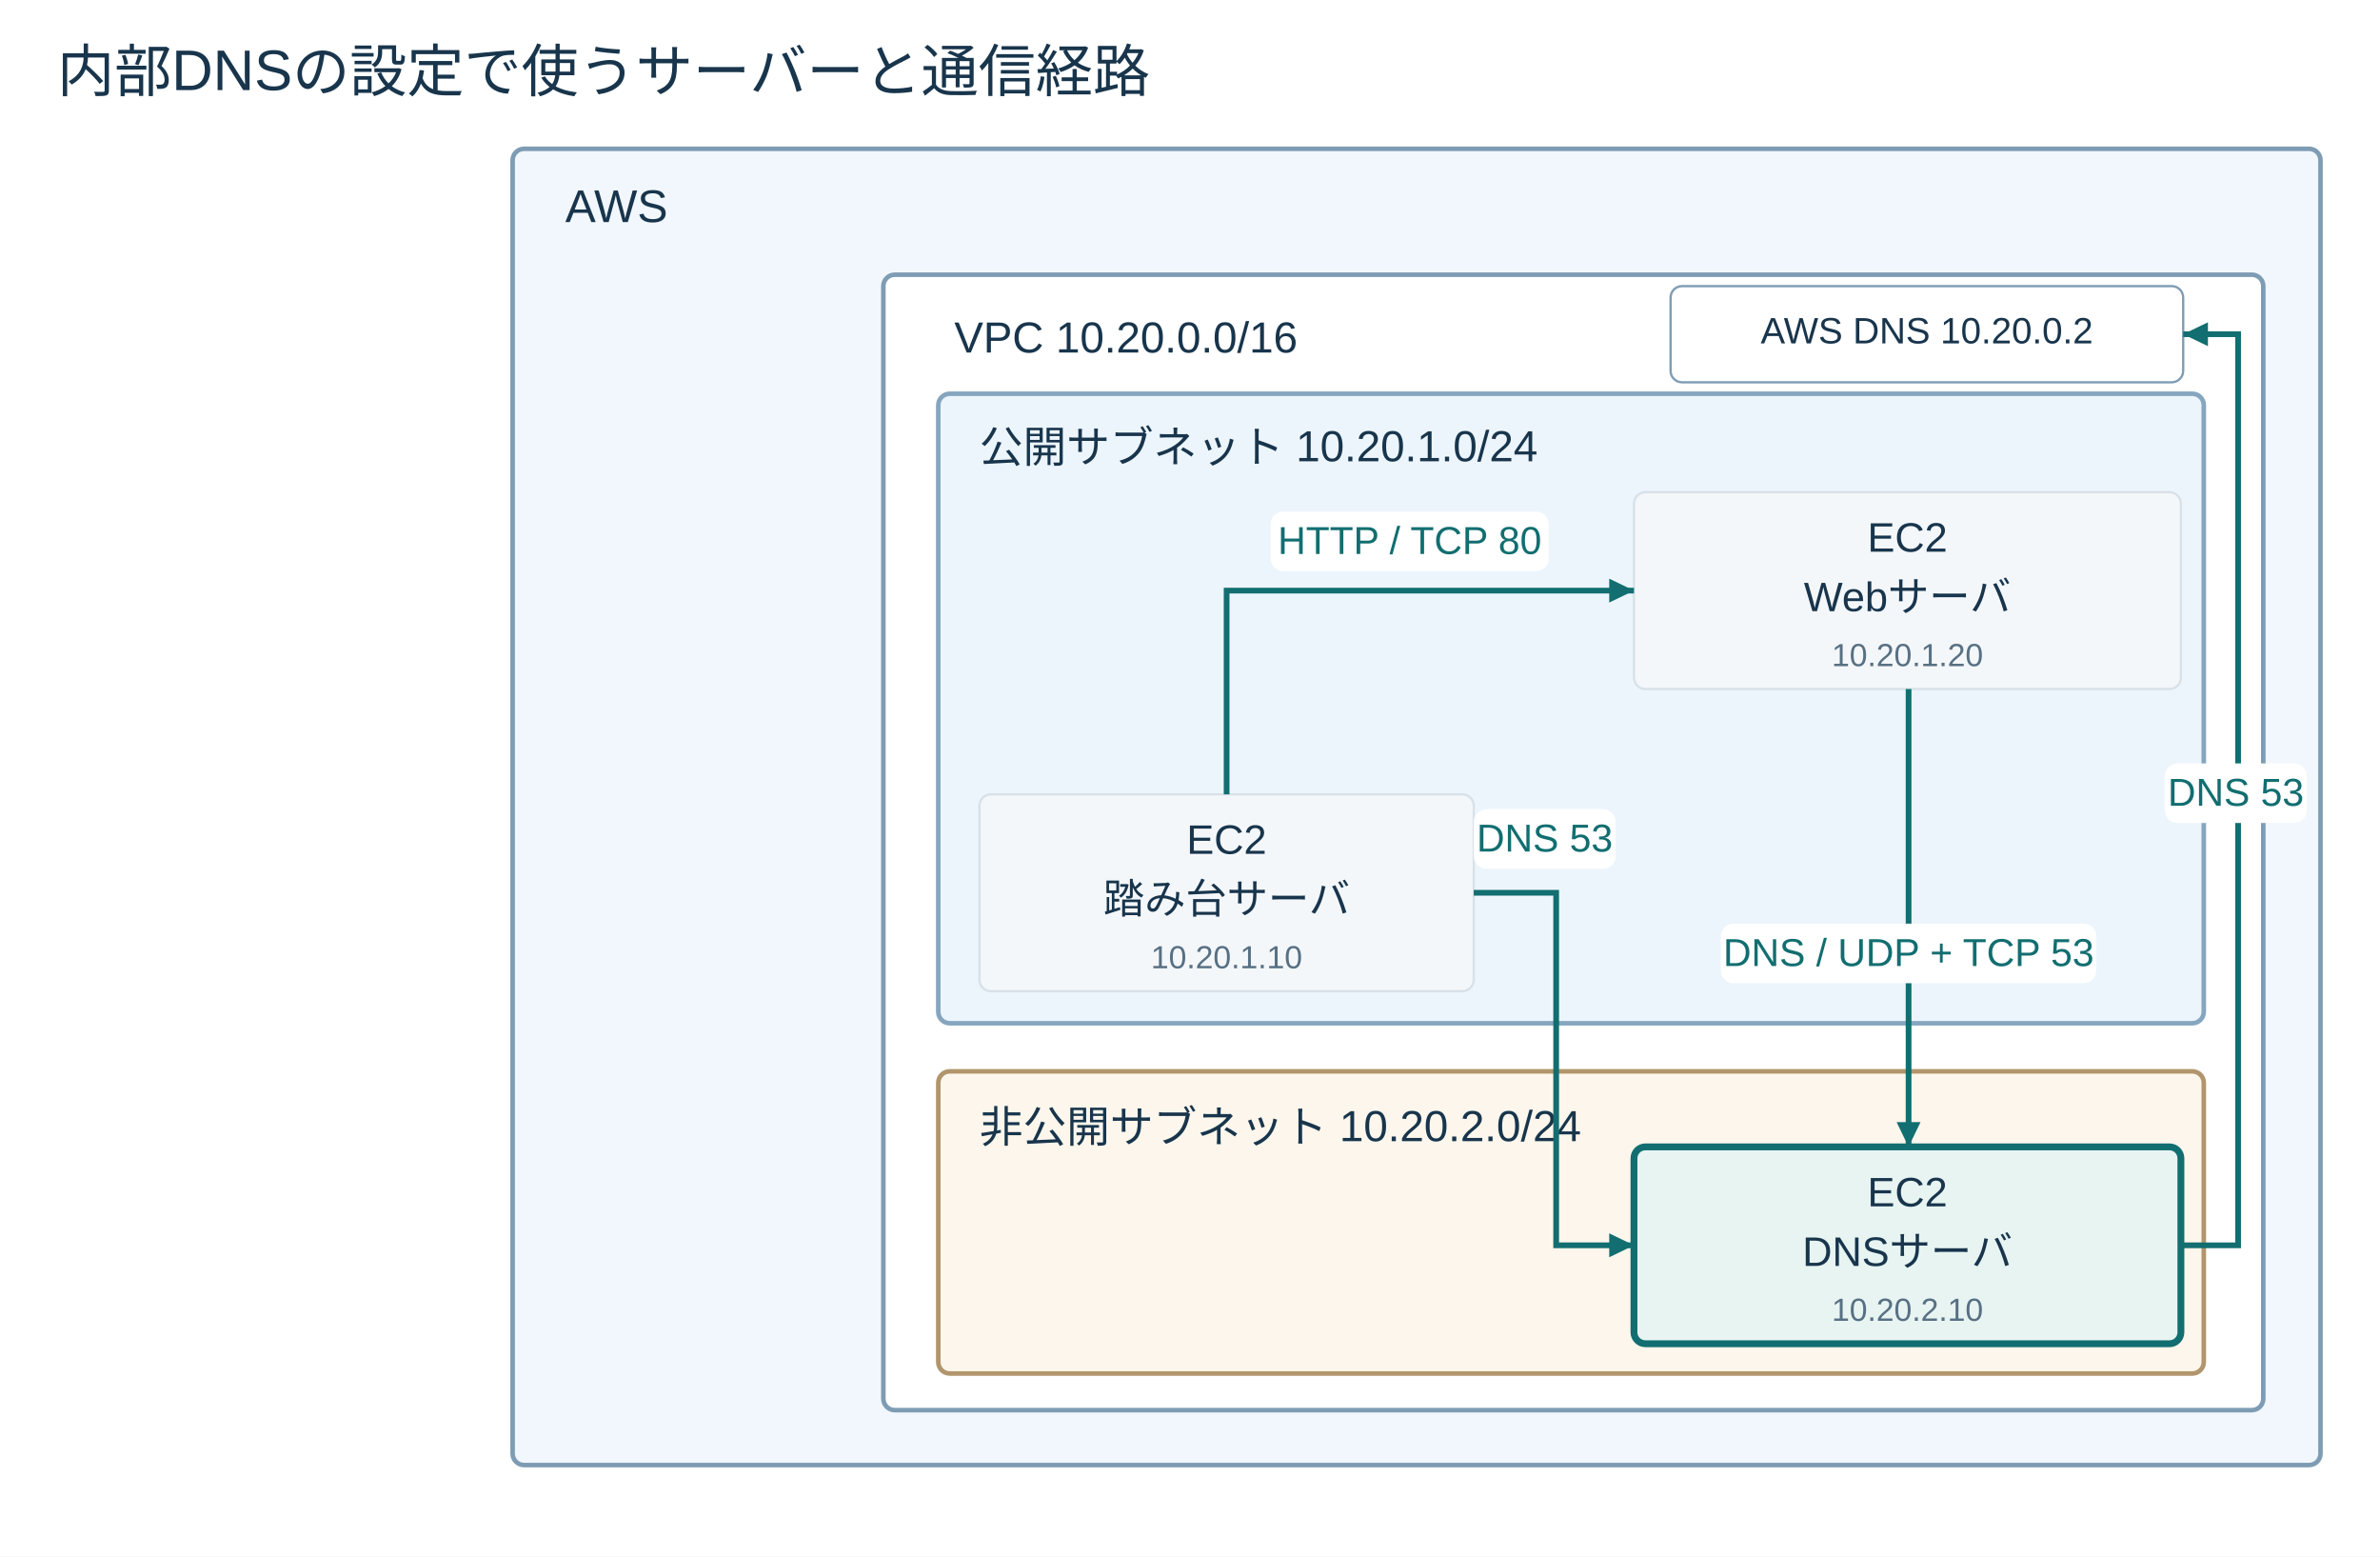
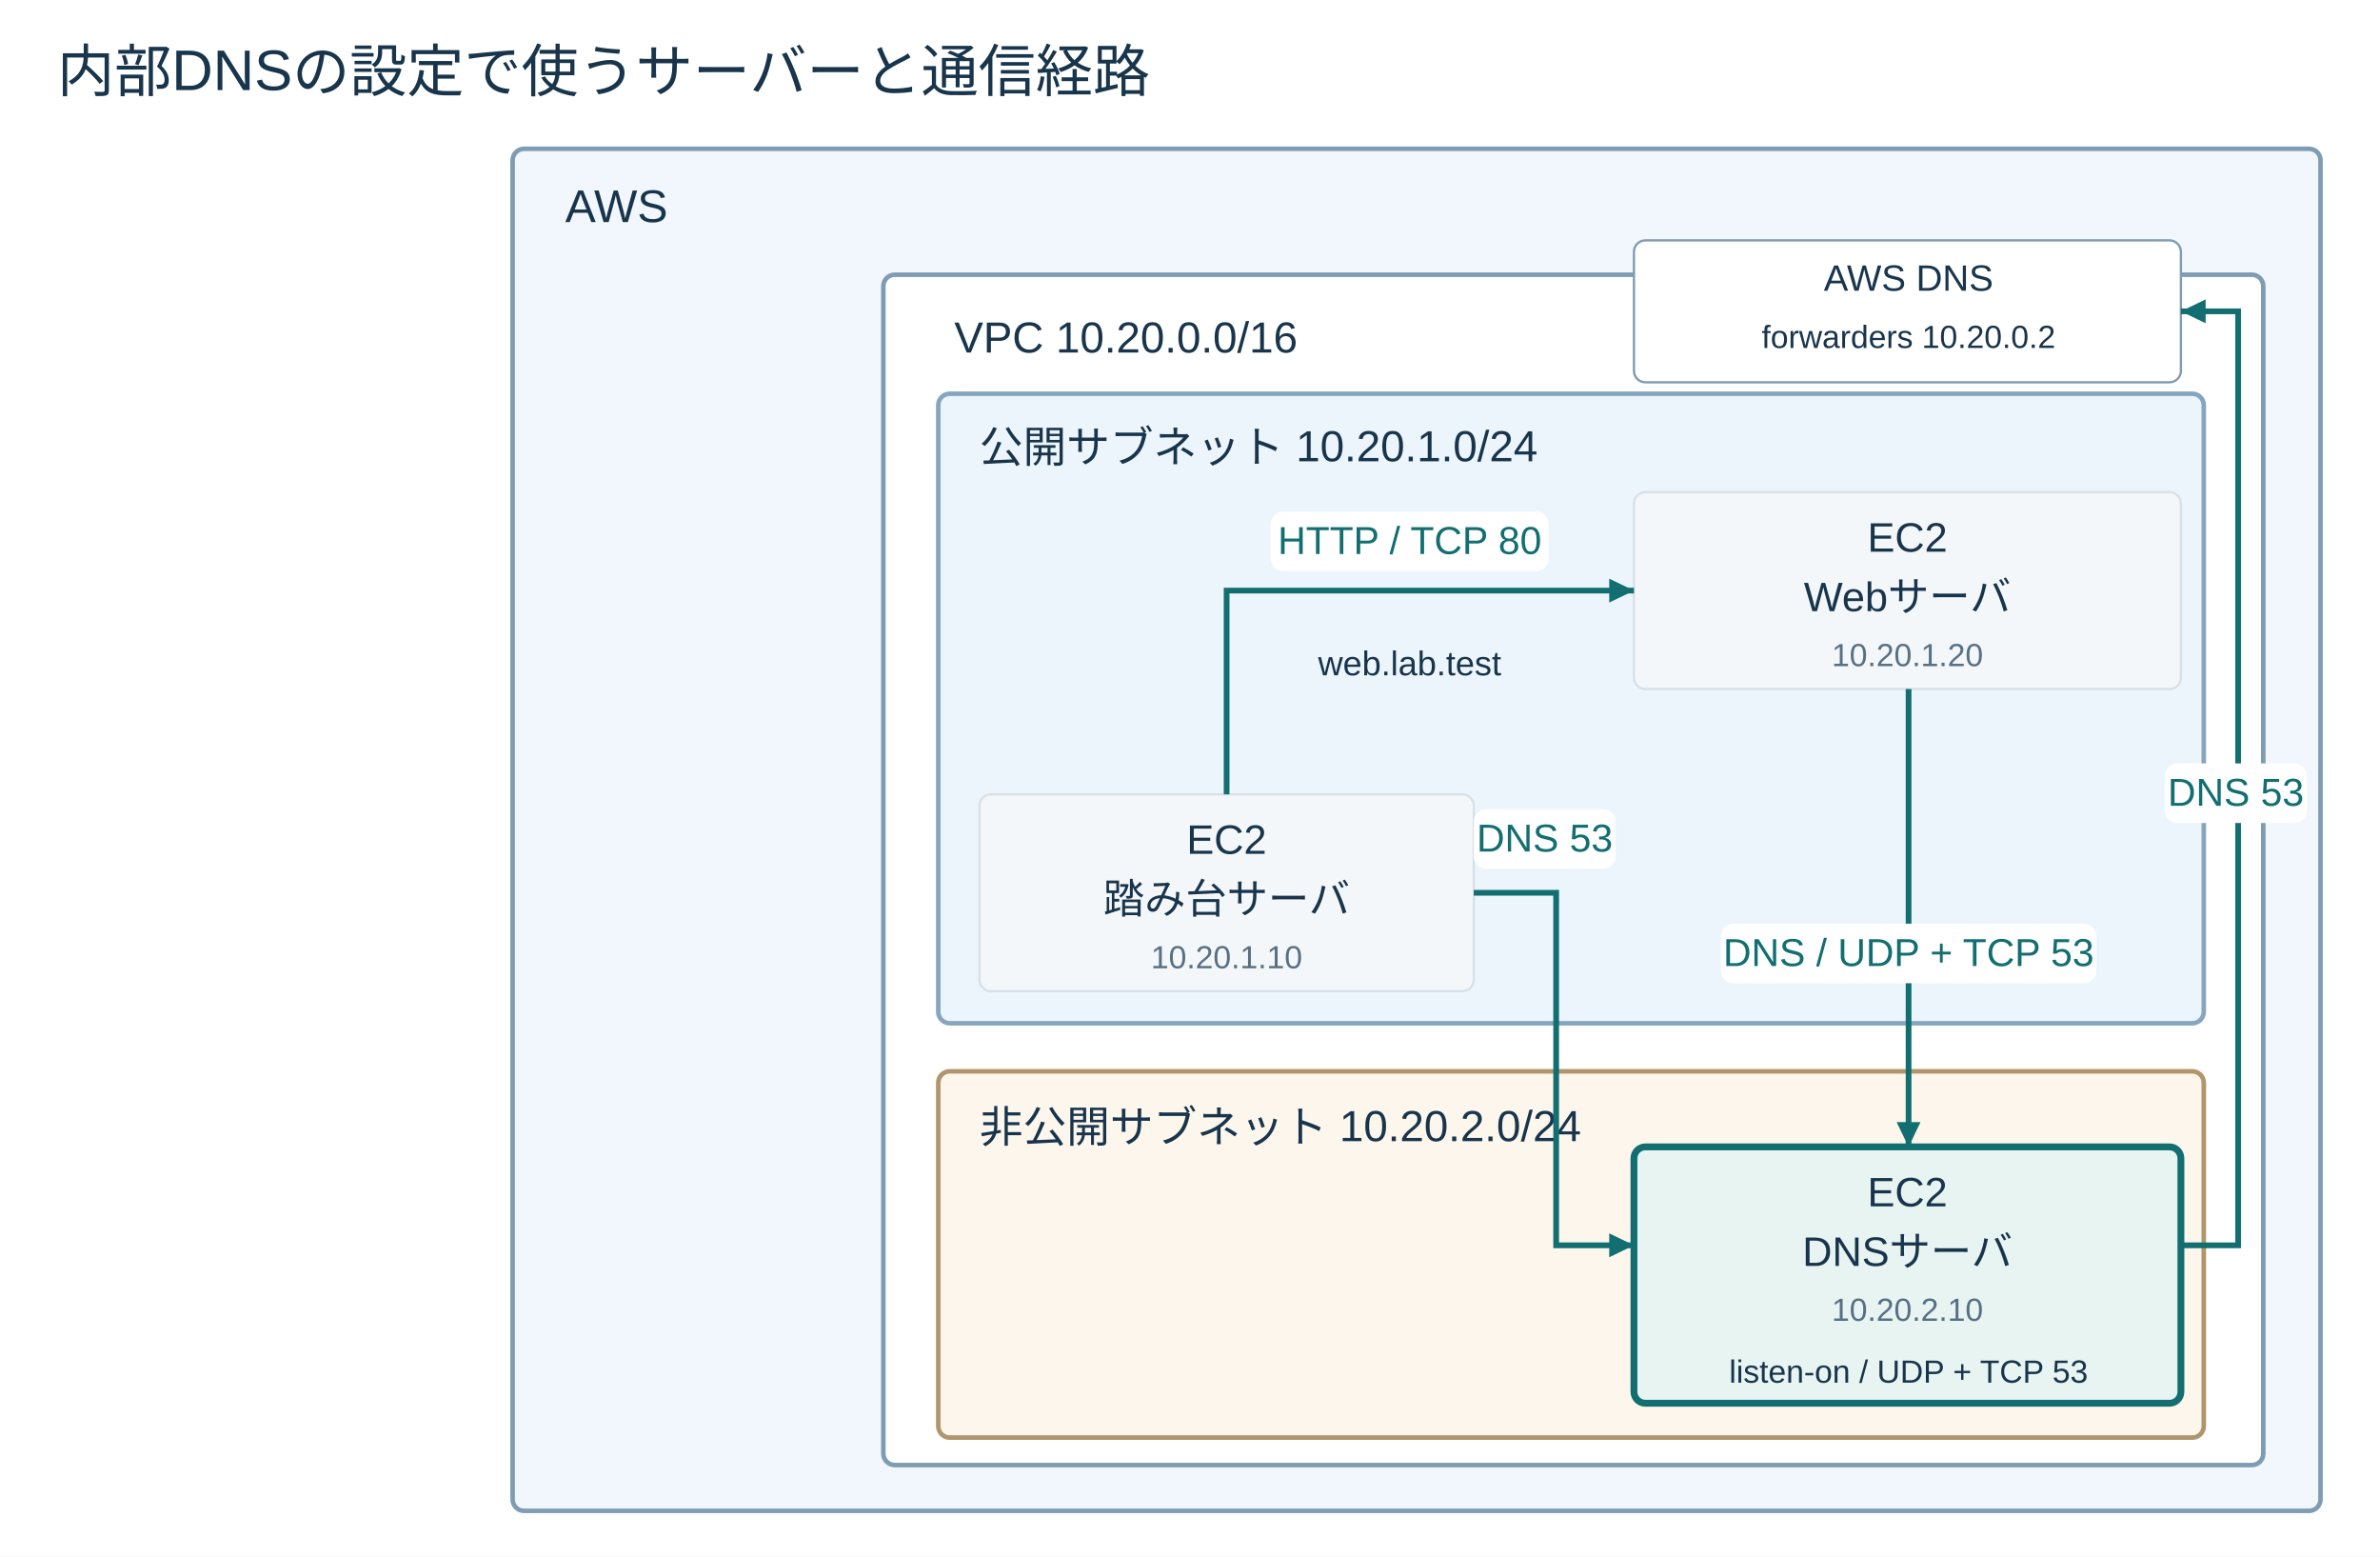
<svg xmlns="http://www.w3.org/2000/svg" width="1040" height="680" viewBox="0 0 1040 680" role="img">
  <rect width="1040" height="680" fill="white" />
  <text x="25" y="40" font-size="25" font-family="Arial,MS Gothic,sans-serif" fill="#18354c">内部DNSの設定で使うサーバーと通信経路</text>
-   <rect x="224" y="65" width="790" height="575" rx="5" fill="#f1f7fc" stroke="#7e9cb3" stroke-width="2" />
+   <rect x="224" y="65" width="790" height="595" rx="5" fill="#f1f7fc" stroke="#7e9cb3" stroke-width="2" />
  <text x="247" y="97" font-size="20" font-family="Arial,MS Gothic,sans-serif" fill="#18354c">AWS</text>
-   <rect x="386" y="120" width="603" height="496" rx="5" fill="white" stroke="#7e9cb3" stroke-width="2" />
+   <rect x="386" y="120" width="603" height="520" rx="5" fill="white" stroke="#7e9cb3" stroke-width="2" />
  <text x="417" y="154" font-size="19" font-family="Arial,MS Gothic,sans-serif" fill="#18354c">VPC  10.20.0.0/16</text>
  <rect x="410" y="172" width="553" height="275" rx="5" fill="#edf5fc" stroke="#86a6bf" stroke-width="2" />
  <text x="428" y="202" font-size="19" font-family="Arial,MS Gothic,sans-serif" fill="#18354c">公開サブネット  10.20.1.0/24</text>
-   <rect x="410" y="468" width="553" height="132" rx="5" fill="#fcf6ec" stroke="#b1956c" stroke-width="2" />
+   <rect x="410" y="468" width="553" height="160" rx="5" fill="#fcf6ec" stroke="#b1956c" stroke-width="2" />
  <text x="428" y="499" font-size="19" font-family="Arial,MS Gothic,sans-serif" fill="#18354c">非公開サブネット  10.20.2.0/24</text>
  <rect x="714" y="215" width="239" height="86" rx="5" fill="#f4f7fa" stroke="#d8e1e8" stroke-width="1" />
  <text x="833.5" y="241" font-size="18" font-family="Arial,MS Gothic,sans-serif" fill="#18354c" text-anchor="middle">EC2</text>
  <text x="833.5" y="267" font-size="18" font-family="Arial,MS Gothic,sans-serif" fill="#18354c" text-anchor="middle">Webサーバ</text>
  <text x="833.5" y="291" font-size="14" font-family="Arial,MS Gothic,sans-serif" fill="#587083" text-anchor="middle">10.20.1.20</text>
  <rect x="428" y="347" width="216" height="86" rx="5" fill="#f4f7fa" stroke="#d8e1e8" stroke-width="1" />
  <text x="536.0" y="373" font-size="18" font-family="Arial,MS Gothic,sans-serif" fill="#18354c" text-anchor="middle">EC2</text>
  <text x="536.0" y="399" font-size="18" font-family="Arial,MS Gothic,sans-serif" fill="#18354c" text-anchor="middle">踏み台サーバ</text>
  <text x="536.0" y="423" font-size="14" font-family="Arial,MS Gothic,sans-serif" fill="#587083" text-anchor="middle">10.20.1.10</text>
-   <rect x="714" y="501" width="239" height="86" rx="5" fill="#e7f4f2" stroke="#126e70" stroke-width="3" />
+   <rect x="714" y="501" width="239" height="112" rx="5" fill="#e7f4f2" stroke="#126e70" stroke-width="3" />
  <text x="833.5" y="527" font-size="18" font-family="Arial,MS Gothic,sans-serif" fill="#18354c" text-anchor="middle">EC2</text>
  <text x="833.5" y="553" font-size="18" font-family="Arial,MS Gothic,sans-serif" fill="#18354c" text-anchor="middle">DNSサーバ</text>
  <text x="833.5" y="577" font-size="14" font-family="Arial,MS Gothic,sans-serif" fill="#587083" text-anchor="middle">10.20.2.10</text>
-   <rect x="730" y="125" width="224" height="42" rx="5" fill="white" stroke="#7e9cb3" stroke-width="1" />
-   <text x="842" y="150" font-size="16" font-family="Arial,MS Gothic,sans-serif" fill="#18354c" text-anchor="middle">AWS DNS  10.20.0.2</text>
+   <text x="834" y="604" font-size="14" font-family="Arial,MS Gothic,sans-serif" fill="#18354c" text-anchor="middle">listen-on / UDP + TCP 53</text>
+   <rect x="714" y="105" width="239" height="62" rx="5" fill="white" stroke="#7e9cb3" stroke-width="1" />
+   <text x="834" y="127" font-size="16" font-family="Arial,MS Gothic,sans-serif" fill="#18354c" text-anchor="middle">AWS DNS</text>
+   <text x="834" y="152" font-size="14" font-family="Arial,MS Gothic,sans-serif" fill="#18354c" text-anchor="middle">forwarders  10.20.0.2</text>
  <polyline points="536,347 536,258 714,258" fill="none" stroke="#126e70" stroke-width="2.5" />
  <polygon points="714.00,258.00 703.19,263.22 703.19,252.78" fill="#126e70" />
  <rect x="555.75" y="224" width="120.5" height="25" rx="5" fill="white" stroke="white" stroke-width="1" />
  <text x="616" y="242" font-size="17" font-family="Arial,MS Gothic,sans-serif" fill="#126e70" text-anchor="middle">HTTP / TCP 80</text>
+   <text x="616" y="295" font-size="15" font-family="Arial,MS Gothic,sans-serif" fill="#18354c" text-anchor="middle">web.lab.test</text>
  <polyline points="644,390 680,390 680,544 714,544" fill="none" stroke="#126e70" stroke-width="2.5" />
  <polygon points="714.00,544.00 703.19,549.22 703.19,538.78" fill="#126e70" />
  <rect x="644.5" y="354" width="61.0" height="25" rx="5" fill="white" stroke="white" stroke-width="1" />
  <text x="675" y="372" font-size="17" font-family="Arial,MS Gothic,sans-serif" fill="#126e70" text-anchor="middle">DNS 53</text>
  <polyline points="834,301 834,501" fill="none" stroke="#126e70" stroke-width="2.5" />
  <polygon points="834.00,501.00 828.78,490.19 839.22,490.19" fill="#126e70" />
  <rect x="752.5" y="404" width="163.0" height="25" rx="5" fill="white" stroke="white" stroke-width="1" />
  <text x="834" y="422" font-size="17" font-family="Arial,MS Gothic,sans-serif" fill="#126e70" text-anchor="middle">DNS / UDP + TCP 53</text>
-   <polyline points="953,544 978,544 978,146 954,146" fill="none" stroke="#126e70" stroke-width="2.5" />
-   <polygon points="954.00,146.00 964.81,140.78 964.81,151.22" fill="#126e70" />
+   <polyline points="953,544 978,544 978,136 953,136" fill="none" stroke="#126e70" stroke-width="2.5" />
+   <polygon points="953.00,136.00 963.81,130.78 963.81,141.22" fill="#126e70" />
  <rect x="946.5" y="334" width="61.0" height="25" rx="5" fill="white" stroke="white" stroke-width="1" />
  <text x="977" y="352" font-size="17" font-family="Arial,MS Gothic,sans-serif" fill="#126e70" text-anchor="middle">DNS 53</text>
</svg>
